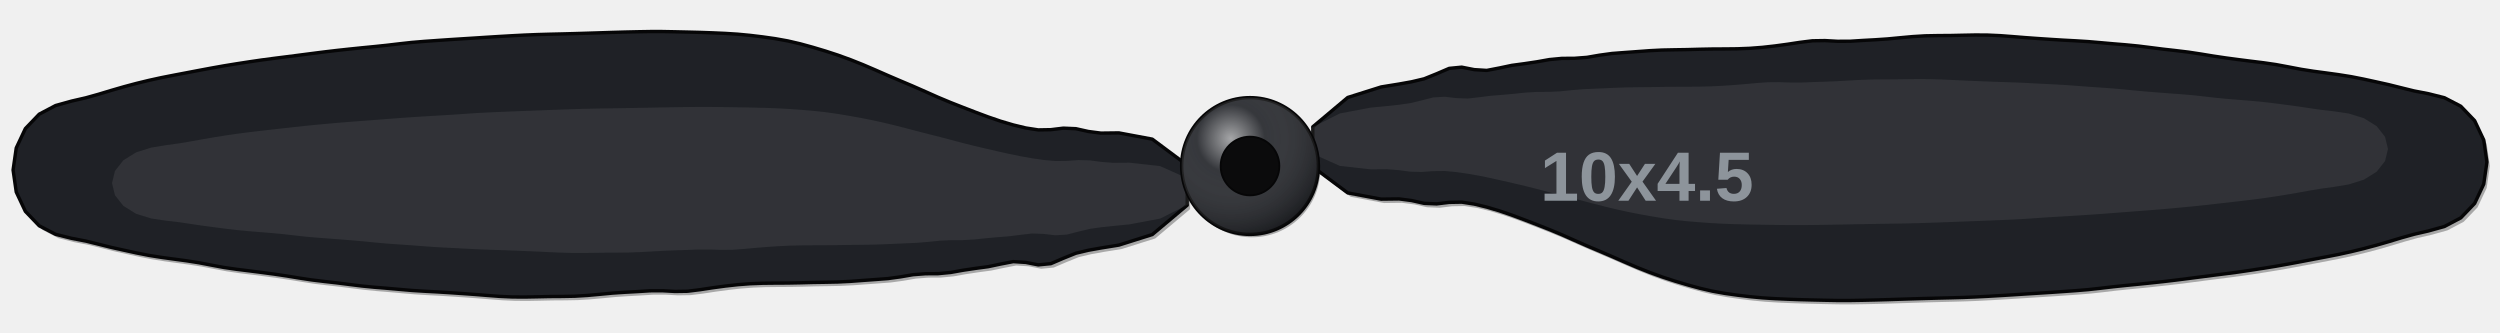
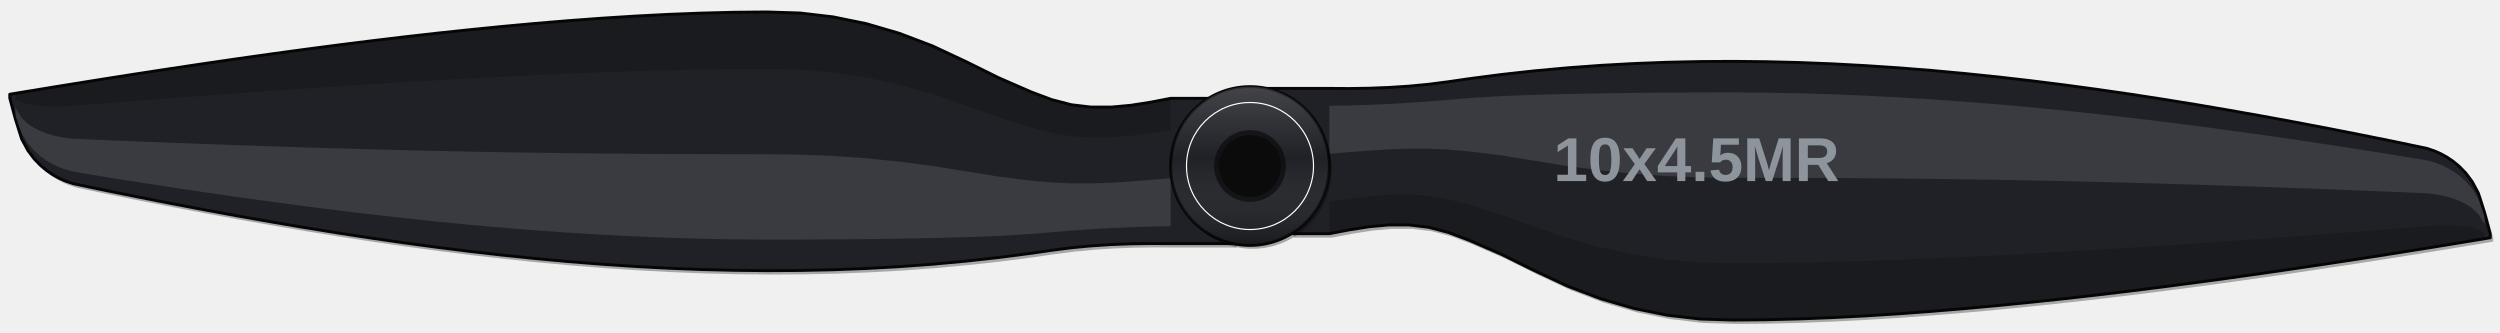
<svg xmlns="http://www.w3.org/2000/svg" version="1.1" width="967.559px" height="128.504px" viewBox="0 0 967.559 128.504">
  <defs>
    <linearGradient id="luz" x1="0" y1="0" x2="0" y2="1">
      <stop offset="0" stop-color="#ffffff" stop-opacity="0.16" />
      <stop offset="0.45" stop-color="#ffffff" stop-opacity="0" />
      <stop offset="1" stop-color="#000000" stop-opacity="0.22" />
    </linearGradient>
    <linearGradient id="metal" x1="0" y1="0" x2="0" y2="1">
      <stop offset="0" stop-color="#f4f6f8" />
      <stop offset="0.5" stop-color="#b9bfc6" />
      <stop offset="1" stop-color="#868d95" />
    </linearGradient>
    <linearGradient id="metal-h" x1="0" y1="0" x2="1" y2="0">
      <stop offset="0" stop-color="#8a9199" />
      <stop offset="0.35" stop-color="#eef1f4" />
      <stop offset="0.7" stop-color="#b3b9c0" />
      <stop offset="1" stop-color="#7c838b" />
    </linearGradient>
    <radialGradient id="lata" cx="0.4" cy="0.38" r="0.66">
      <stop offset="0" stop-color="#f6f8fa" />
      <stop offset="0.6" stop-color="#c3c9cf" />
      <stop offset="1" stop-color="#8c939b" />
    </radialGradient>
    <linearGradient id="plastico" x1="0" y1="0" x2="0" y2="1">
      <stop offset="0" stop-color="#3a3c40" />
      <stop offset="1" stop-color="#16171a" />
    </linearGradient>
    <linearGradient id="ouro" x1="0" y1="0" x2="0" y2="1">
      <stop offset="0" stop-color="#f4dc8c" />
      <stop offset="1" stop-color="#b88a2c" />
    </linearGradient>
    <linearGradient id="blindagem" x1="0" y1="0" x2="1" y2="1">
      <stop offset="0" stop-color="#eef1f3" />
      <stop offset="0.45" stop-color="#c8cdd2" />
      <stop offset="1" stop-color="#9aa1a8" />
    </linearGradient>
    <radialGradient id="cupula" cx="0.36" cy="0.3" r="0.78">
      <stop offset="0" stop-color="#ffffff" stop-opacity="0.6" />
      <stop offset="0.32" stop-color="#ffffff" stop-opacity="0.1" />
      <stop offset="1" stop-color="#000000" stop-opacity="0.32" />
    </radialGradient>
    <linearGradient id="ceramica" x1="0" y1="0" x2="0" y2="1">
      <stop offset="0" stop-color="#f4f1e8" />
      <stop offset="1" stop-color="#cfc9b8" />
    </linearGradient>
    <radialGradient id="cupula" cx="0.36" cy="0.3" r="0.78">
      <stop offset="0" stop-color="#ffffff" stop-opacity="0.6" />
      <stop offset="0.32" stop-color="#ffffff" stop-opacity="0.1" />
      <stop offset="1" stop-color="#000000" stop-opacity="0.32" />
    </radialGradient>
    <radialGradient id="pneu" cx="0.5" cy="0.5" r="0.5">
      <stop offset="0.7" stop-color="#26272b" />
      <stop offset="0.86" stop-color="#3a3c41" />
      <stop offset="1" stop-color="#141517" />
    </radialGradient>
    <radialGradient id="aro" cx="0.42" cy="0.38" r="0.7">
      <stop offset="0" stop-color="#ffe866" />
      <stop offset="0.7" stop-color="#f6cc22" />
      <stop offset="1" stop-color="#d9a514" />
    </radialGradient>
  </defs>
-   <path stroke-linejoin="round" d="M509.216 50.587 L522.731 39.237 L535.664 35.159 L542.609 34.033 L547.457 33.163 L552.305 32.014 L557.153 30.055 L562.001 27.973 L566.849 27.502 L571.697 28.459 L576.545 28.762 L581.393 27.829 L586.241 26.806 L591.089 26.155 L595.937 25.429 L600.785 24.565 L605.633 24.103 L610.481 24.073 L615.329 23.704 L620.177 22.867 L625.025 22.201 L629.873 21.832 L634.721 21.481 L639.569 21.121 L644.417 20.878 L649.265 20.779 L654.113 20.701 L658.961 20.569 L663.809 20.473 L668.657 20.449 L673.505 20.395 L678.353 20.209 L683.201 19.837 L688.049 19.294 L692.897 18.637 L697.745 17.899 L702.593 17.296 L707.441 17.218 L712.289 17.491 L717.137 17.473 L721.985 17.164 L726.833 16.9 L731.681 16.573 L736.529 16.111 L741.38 15.67 L746.24 15.376 L751.106 15.283 L755.966 15.25 L760.817 15.142 L765.665 15.049 L770.513 15.088 L775.361 15.31 L780.209 15.679 L785.057 16.069 L789.905 16.417 L794.753 16.744 L799.601 17.044 L804.449 17.302 L809.297 17.605 L814.145 18.022 L818.993 18.454 L823.841 18.85 L828.689 19.324 L833.537 19.927 L838.385 20.542 L843.233 21.088 L848.081 21.676 L852.929 22.414 L857.777 23.212 L862.625 23.932 L867.473 24.58 L872.321 25.198 L877.169 25.795 L882.017 26.5 L886.865 27.403 L891.713 28.33 L896.561 29.092 L901.409 29.74 L906.257 30.409 L911.105 31.183 L915.953 32.137 L920.801 33.196 L925.649 34.273 L930.497 35.485 L935.472 36.713 L940.963 37.769 L947.176 39.329 L953.511 42.619 L958.877 48.208 L962.405 55.704 L963.63 64.228 L962.405 72.752 L958.877 80.247 L953.511 85.836 L947.176 89.175 L940.963 90.902 L935.472 92.166 L930.497 93.559 L925.649 95.026 L920.801 96.43 L915.953 97.726 L911.105 98.908 L906.257 99.97 L901.409 100.924 L896.561 101.845 L891.713 102.772 L886.865 103.681 L882.017 104.542 L877.169 105.334 L872.321 106.084 L867.473 106.795 L862.625 107.437 L857.777 108.049 L852.929 108.673 L848.081 109.303 L843.233 109.921 L838.385 110.494 L833.537 111.019 L828.689 111.517 L823.841 111.991 L818.993 112.495 L814.145 113.068 L809.297 113.602 L804.449 114.007 L799.601 114.349 L794.753 114.682 L789.905 114.991 L785.057 115.297 L780.209 115.612 L775.361 115.912 L770.513 116.194 L765.665 116.446 L760.817 116.641 L755.966 116.779 L751.106 116.893 L746.24 117.022 L741.38 117.169 L736.529 117.322 L731.681 117.478 L726.833 117.616 L721.985 117.727 L717.137 117.808 L712.289 117.808 L707.441 117.718 L702.593 117.607 L697.745 117.484 L692.897 117.313 L688.049 117.097 L683.201 116.791 L678.353 116.329 L673.505 115.744 L668.657 115.057 L663.809 114.184 L658.961 113.056 L654.113 111.724 L649.265 110.275 L644.417 108.691 L639.569 106.93 L634.721 105.001 L629.873 102.925 L625.025 100.795 L620.177 98.719 L615.329 96.667 L610.481 94.534 L605.633 92.374 L600.785 90.349 L595.937 88.444 L591.089 86.569 L586.241 84.76 L581.393 83.101 L576.545 81.667 L571.697 80.494 L566.849 79.744 L562.001 79.831 L557.153 80.419 L552.305 80.212 L547.457 79.129 L542.609 78.496 L535.664 78.581 L522.731 76.163 L509.216 66.086 Z" fill="#000000" fill-opacity="0.3" />
-   <path stroke-linejoin="round" d="M508.083 49.075 L521.598 37.725 L534.531 33.647 L541.476 32.521 L546.324 31.651 L551.172 30.502 L556.02 28.543 L560.868 26.461 L565.716 25.99 L570.564 26.947 L575.412 27.25 L580.26 26.317 L585.108 25.294 L589.956 24.643 L594.804 23.917 L599.652 23.053 L604.5 22.591 L609.348 22.561 L614.196 22.192 L619.044 21.355 L623.892 20.689 L628.74 20.32 L633.588 19.969 L638.436 19.609 L643.284 19.366 L648.132 19.267 L652.98 19.189 L657.828 19.057 L662.676 18.961 L667.524 18.937 L672.372 18.883 L677.22 18.697 L682.068 18.325 L686.916 17.782 L691.764 17.125 L696.612 16.387 L701.46 15.784 L706.308 15.706 L711.156 15.979 L716.004 15.961 L720.852 15.652 L725.7 15.388 L730.548 15.061 L735.396 14.599 L740.247 14.158 L745.107 13.864 L749.973 13.771 L754.833 13.738 L759.684 13.63 L764.532 13.537 L769.38 13.576 L774.228 13.798 L779.076 14.167 L783.924 14.557 L788.772 14.905 L793.62 15.232 L798.468 15.532 L803.316 15.79 L808.164 16.093 L813.012 16.51 L817.86 16.942 L822.708 17.338 L827.556 17.812 L832.404 18.415 L837.252 19.03 L842.1 19.576 L846.948 20.164 L851.796 20.902 L856.644 21.7 L861.492 22.42 L866.34 23.068 L871.188 23.686 L876.036 24.283 L880.884 24.988 L885.732 25.891 L890.58 26.818 L895.428 27.58 L900.276 28.228 L905.124 28.897 L909.972 29.671 L914.82 30.625 L919.668 31.684 L924.516 32.761 L929.364 33.973 L934.338 35.201 L939.829 36.257 L946.042 37.817 L952.377 41.108 L957.743 46.696 L961.271 54.192 L962.497 62.716 L961.271 71.24 L957.743 78.736 L952.377 84.324 L946.042 87.663 L939.829 89.39 L934.338 90.654 L929.364 92.047 L924.516 93.514 L919.668 94.918 L914.82 96.214 L909.972 97.396 L905.124 98.458 L900.276 99.412 L895.428 100.333 L890.58 101.26 L885.732 102.169 L880.884 103.03 L876.036 103.822 L871.188 104.572 L866.34 105.283 L861.492 105.925 L856.644 106.537 L851.796 107.161 L846.948 107.791 L842.1 108.409 L837.252 108.982 L832.404 109.507 L827.556 110.005 L822.708 110.479 L817.86 110.983 L813.012 111.556 L808.164 112.09 L803.316 112.495 L798.468 112.837 L793.62 113.17 L788.772 113.479 L783.924 113.785 L779.076 114.1 L774.228 114.4 L769.38 114.682 L764.532 114.934 L759.684 115.129 L754.833 115.267 L749.973 115.381 L745.107 115.51 L740.247 115.657 L735.396 115.81 L730.548 115.966 L725.7 116.104 L720.852 116.215 L716.004 116.296 L711.156 116.296 L706.308 116.206 L701.46 116.095 L696.612 115.972 L691.764 115.801 L686.916 115.585 L682.068 115.279 L677.22 114.817 L672.372 114.232 L667.524 113.545 L662.676 112.672 L657.828 111.544 L652.98 110.212 L648.132 108.763 L643.284 107.179 L638.436 105.418 L633.588 103.489 L628.74 101.413 L623.892 99.283 L619.044 97.207 L614.196 95.155 L609.348 93.022 L604.5 90.862 L599.652 88.837 L594.804 86.932 L589.956 85.057 L585.108 83.248 L580.26 81.589 L575.412 80.155 L570.564 78.982 L565.716 78.232 L560.868 78.319 L556.02 78.907 L551.172 78.7 L546.324 77.617 L541.476 76.984 L534.531 77.07 L521.598 74.651 L508.083 64.574 Z" fill="#1f2126" stroke="#060607" stroke-width="1.323" />
-   <path stroke-linejoin="round" d="M506.138 50.145 L518.572 43.902 L530.47 41.659 L536.86 41.04 L541.32 40.561 L545.78 39.929 L550.24 38.852 L554.7 37.707 L559.161 37.448 L563.621 37.974 L568.081 38.141 L572.541 37.628 L577.001 37.065 L581.461 36.707 L585.922 36.308 L590.382 35.833 L594.842 35.578 L599.302 35.562 L603.762 35.359 L608.222 34.899 L612.683 34.532 L617.143 34.329 L621.603 34.136 L626.063 33.938 L630.523 33.805 L634.983 33.75 L639.444 33.707 L643.904 33.635 L648.364 33.582 L652.824 33.569 L657.284 33.539 L661.744 33.437 L666.204 33.232 L670.665 32.933 L675.125 32.572 L679.585 32.166 L684.045 31.835 L688.505 31.792 L692.965 31.942 L697.426 31.932 L701.886 31.762 L706.346 31.617 L710.806 31.437 L715.266 31.183 L719.729 30.94 L724.2 30.779 L728.677 30.727 L733.148 30.709 L737.611 30.65 L742.071 30.599 L746.532 30.62 L750.992 30.742 L755.452 30.945 L759.912 31.16 L764.372 31.351 L768.832 31.531 L773.292 31.696 L777.753 31.838 L782.213 32.005 L786.673 32.234 L791.133 32.471 L795.593 32.689 L800.053 32.95 L804.514 33.282 L808.974 33.62 L813.434 33.92 L817.894 34.244 L822.354 34.649 L826.814 35.088 L831.275 35.484 L835.735 35.841 L840.195 36.181 L844.655 36.509 L849.115 36.897 L853.575 37.393 L858.036 37.903 L862.496 38.322 L866.956 38.679 L871.416 39.047 L875.876 39.472 L880.336 39.997 L884.796 40.58 L889.257 41.172 L893.717 41.839 L898.293 42.514 L903.345 43.095 L909.061 43.953 L914.89 45.763 L919.826 48.836 L923.072 52.959 L924.199 57.647 L923.072 62.335 L919.826 66.458 L914.89 69.532 L909.061 71.368 L903.345 72.318 L898.293 73.013 L893.717 73.779 L889.257 74.586 L884.796 75.358 L880.336 76.071 L875.876 76.721 L871.416 77.305 L866.956 77.83 L862.496 78.337 L858.036 78.846 L853.575 79.346 L849.115 79.82 L844.655 80.255 L840.195 80.668 L835.735 81.059 L831.275 81.412 L826.814 81.749 L822.354 82.092 L817.894 82.438 L813.434 82.778 L808.974 83.093 L804.514 83.382 L800.053 83.656 L795.593 83.917 L791.133 84.194 L786.673 84.509 L782.213 84.803 L777.753 85.026 L773.292 85.214 L768.832 85.397 L764.372 85.567 L759.912 85.735 L755.452 85.908 L750.992 86.073 L746.532 86.228 L742.071 86.367 L737.611 86.474 L733.148 86.55 L728.677 86.613 L724.2 86.684 L719.729 86.765 L715.266 86.849 L710.806 86.935 L706.346 87.011 L701.886 87.072 L697.426 87.116 L692.965 87.116 L688.505 87.067 L684.045 87.006 L679.585 86.938 L675.125 86.844 L670.665 86.725 L666.204 86.557 L661.744 86.303 L657.284 85.981 L652.824 85.603 L648.364 85.123 L643.904 84.503 L639.444 83.77 L634.983 82.973 L630.523 82.102 L626.063 81.133 L621.603 80.072 L617.143 78.931 L612.683 77.759 L608.222 76.617 L603.762 75.489 L599.302 74.315 L594.842 73.127 L590.382 72.014 L585.922 70.966 L581.461 69.935 L577.001 68.94 L572.541 68.027 L568.081 67.239 L563.621 66.593 L559.161 66.181 L554.7 66.229 L550.24 66.552 L545.78 66.438 L541.32 65.843 L536.86 65.495 L530.47 65.542 L518.572 64.212 L506.138 58.669 Z" fill="#ffffff" fill-opacity="0.08" />
-   <path stroke-linejoin="round" d="M460.61 80.941 L447.095 92.291 L434.162 96.369 L427.217 97.495 L422.369 98.365 L417.521 99.514 L412.673 101.473 L407.825 103.555 L402.977 104.026 L398.129 103.069 L393.281 102.766 L388.433 103.699 L383.585 104.722 L378.737 105.373 L373.889 106.099 L369.041 106.963 L364.193 107.425 L359.345 107.455 L354.497 107.824 L349.649 108.661 L344.801 109.327 L339.953 109.696 L335.105 110.047 L330.257 110.407 L325.409 110.65 L320.561 110.749 L315.713 110.827 L310.865 110.959 L306.017 111.055 L301.169 111.079 L296.321 111.133 L291.473 111.319 L286.625 111.691 L281.777 112.234 L276.929 112.891 L272.081 113.629 L267.233 114.232 L262.385 114.31 L257.537 114.037 L252.689 114.055 L247.841 114.364 L242.993 114.628 L238.145 114.955 L233.297 115.417 L228.446 115.858 L223.586 116.152 L218.72 116.245 L213.86 116.278 L209.009 116.386 L204.161 116.479 L199.313 116.44 L194.465 116.218 L189.617 115.849 L184.769 115.459 L179.921 115.111 L175.073 114.784 L170.225 114.484 L165.377 114.226 L160.529 113.923 L155.681 113.506 L150.833 113.074 L145.985 112.678 L141.137 112.204 L136.289 111.601 L131.441 110.986 L126.593 110.44 L121.745 109.852 L116.897 109.114 L112.049 108.316 L107.201 107.596 L102.353 106.948 L97.505 106.33 L92.657 105.733 L87.809 105.028 L82.961 104.125 L78.113 103.198 L73.265 102.436 L68.417 101.788 L63.569 101.119 L58.721 100.345 L53.873 99.391 L49.025 98.332 L44.177 97.255 L39.329 96.043 L34.355 94.815 L28.864 93.758 L22.651 92.199 L16.315 88.908 L10.95 83.319 L7.422 75.824 L6.196 67.3 L7.422 58.776 L10.95 51.28 L16.315 45.691 L22.651 42.353 L28.864 40.625 L34.355 39.362 L39.329 37.969 L44.177 36.502 L49.025 35.098 L53.873 33.802 L58.721 32.62 L63.569 31.558 L68.417 30.604 L73.265 29.683 L78.113 28.756 L82.961 27.847 L87.809 26.986 L92.657 26.194 L97.505 25.444 L102.353 24.733 L107.201 24.091 L112.049 23.479 L116.897 22.855 L121.745 22.225 L126.593 21.607 L131.441 21.034 L136.289 20.509 L141.137 20.011 L145.985 19.537 L150.833 19.033 L155.681 18.46 L160.529 17.926 L165.377 17.521 L170.225 17.179 L175.073 16.846 L179.921 16.537 L184.769 16.231 L189.617 15.916 L194.465 15.616 L199.313 15.334 L204.161 15.082 L209.009 14.887 L213.86 14.749 L218.72 14.635 L223.586 14.506 L228.446 14.359 L233.297 14.206 L238.145 14.05 L242.993 13.912 L247.841 13.801 L252.689 13.72 L257.537 13.72 L262.385 13.81 L267.233 13.921 L272.081 14.044 L276.929 14.215 L281.777 14.431 L286.625 14.737 L291.473 15.199 L296.321 15.784 L301.169 16.471 L306.017 17.344 L310.865 18.472 L315.713 19.804 L320.561 21.253 L325.409 22.837 L330.257 24.598 L335.105 26.527 L339.953 28.603 L344.801 30.733 L349.649 32.809 L354.497 34.861 L359.345 36.994 L364.193 39.154 L369.041 41.179 L373.889 43.084 L378.737 44.959 L383.585 46.768 L388.433 48.427 L393.281 49.861 L398.129 51.034 L402.977 51.784 L407.825 51.697 L412.673 51.109 L417.521 51.316 L422.369 52.399 L427.217 53.032 L434.162 52.946 L447.095 55.364 L460.61 65.441 Z" fill="#000000" fill-opacity="0.3" />
-   <path stroke-linejoin="round" d="M459.477 79.429 L445.962 90.779 L433.029 94.857 L426.084 95.983 L421.236 96.853 L416.388 98.002 L411.54 99.961 L406.692 102.043 L401.844 102.514 L396.996 101.557 L392.148 101.254 L387.3 102.187 L382.452 103.21 L377.604 103.861 L372.756 104.587 L367.908 105.451 L363.06 105.913 L358.212 105.943 L353.364 106.312 L348.516 107.149 L343.668 107.815 L338.82 108.184 L333.972 108.535 L329.124 108.895 L324.276 109.138 L319.428 109.237 L314.58 109.315 L309.732 109.447 L304.884 109.543 L300.036 109.567 L295.188 109.621 L290.34 109.807 L285.492 110.179 L280.644 110.722 L275.796 111.379 L270.948 112.117 L266.1 112.72 L261.252 112.798 L256.404 112.525 L251.556 112.543 L246.708 112.852 L241.86 113.116 L237.012 113.443 L232.164 113.905 L227.313 114.346 L222.453 114.64 L217.587 114.733 L212.727 114.766 L207.876 114.874 L203.028 114.967 L198.18 114.928 L193.332 114.706 L188.484 114.337 L183.636 113.947 L178.788 113.599 L173.94 113.272 L169.092 112.972 L164.244 112.714 L159.396 112.411 L154.548 111.994 L149.7 111.562 L144.852 111.166 L140.004 110.692 L135.156 110.089 L130.308 109.474 L125.46 108.928 L120.612 108.34 L115.764 107.602 L110.916 106.804 L106.068 106.084 L101.22 105.436 L96.372 104.818 L91.524 104.221 L86.676 103.516 L81.828 102.613 L76.98 101.686 L72.132 100.924 L67.284 100.276 L62.436 99.607 L57.588 98.833 L52.74 97.879 L47.892 96.82 L43.044 95.743 L38.196 94.531 L33.221 93.303 L27.73 92.246 L21.517 90.687 L15.182 87.396 L9.816 81.808 L6.288 74.312 L5.063 65.788 L6.288 57.264 L9.816 49.768 L15.182 44.18 L21.517 40.841 L27.73 39.113 L33.221 37.85 L38.196 36.457 L43.044 34.99 L47.892 33.586 L52.74 32.29 L57.588 31.108 L62.436 30.046 L67.284 29.092 L72.132 28.171 L76.98 27.244 L81.828 26.335 L86.676 25.474 L91.524 24.682 L96.372 23.932 L101.22 23.221 L106.068 22.579 L110.916 21.967 L115.764 21.343 L120.612 20.713 L125.46 20.095 L130.308 19.522 L135.156 18.997 L140.004 18.499 L144.852 18.025 L149.7 17.521 L154.548 16.948 L159.396 16.414 L164.244 16.009 L169.092 15.667 L173.94 15.334 L178.788 15.025 L183.636 14.719 L188.484 14.404 L193.332 14.104 L198.18 13.822 L203.028 13.57 L207.876 13.375 L212.727 13.237 L217.587 13.123 L222.453 12.994 L227.313 12.847 L232.164 12.694 L237.012 12.538 L241.86 12.4 L246.708 12.289 L251.556 12.208 L256.404 12.208 L261.252 12.298 L266.1 12.409 L270.948 12.532 L275.796 12.703 L280.644 12.919 L285.492 13.225 L290.34 13.687 L295.188 14.272 L300.036 14.959 L304.884 15.832 L309.732 16.96 L314.58 18.292 L319.428 19.741 L324.276 21.325 L329.124 23.086 L333.972 25.015 L338.82 27.091 L343.668 29.221 L348.516 31.297 L353.364 33.349 L358.212 35.482 L363.06 37.642 L367.908 39.667 L372.756 41.572 L377.604 43.447 L382.452 45.256 L387.3 46.915 L392.148 48.349 L396.996 49.522 L401.844 50.272 L406.692 50.185 L411.54 49.597 L416.388 49.804 L421.236 50.887 L426.084 51.52 L433.029 51.434 L445.962 53.852 L459.477 63.929 Z" fill="#1f2126" stroke="#060607" stroke-width="1.323" />
-   <path stroke-linejoin="round" d="M461.421 78.359 L448.987 84.602 L437.089 86.845 L430.699 87.464 L426.239 87.943 L421.779 88.574 L417.319 89.652 L412.859 90.797 L408.398 91.056 L403.938 90.53 L399.478 90.363 L395.018 90.876 L390.558 91.439 L386.098 91.797 L381.637 92.196 L377.177 92.671 L372.717 92.926 L368.257 92.942 L363.797 93.145 L359.337 93.605 L354.876 93.972 L350.416 94.175 L345.956 94.368 L341.496 94.566 L337.036 94.699 L332.576 94.754 L328.116 94.797 L323.655 94.869 L319.195 94.922 L314.735 94.935 L310.275 94.965 L305.815 95.067 L301.355 95.272 L296.894 95.57 L292.434 95.932 L287.974 96.338 L283.514 96.669 L279.054 96.712 L274.594 96.562 L270.133 96.572 L265.673 96.742 L261.213 96.887 L256.753 97.067 L252.293 97.321 L247.83 97.564 L243.359 97.725 L238.882 97.777 L234.411 97.795 L229.948 97.854 L225.488 97.905 L221.028 97.884 L216.567 97.762 L212.107 97.559 L207.647 97.344 L203.187 97.153 L198.727 96.973 L194.267 96.808 L189.806 96.666 L185.346 96.499 L180.886 96.27 L176.426 96.032 L171.966 95.815 L167.506 95.554 L163.045 95.222 L158.585 94.884 L154.125 94.584 L149.665 94.26 L145.205 93.854 L140.745 93.416 L136.284 93.02 L131.824 92.663 L127.364 92.323 L122.904 91.995 L118.444 91.607 L113.984 91.111 L109.524 90.601 L105.063 90.182 L100.603 89.825 L96.143 89.457 L91.683 89.032 L87.223 88.507 L82.763 87.924 L78.302 87.332 L73.842 86.665 L69.266 85.99 L64.214 85.409 L58.498 84.551 L52.669 82.741 L47.733 79.668 L44.487 75.545 L43.36 70.857 L44.487 66.169 L47.733 62.046 L52.669 58.972 L58.498 57.136 L64.214 56.186 L69.266 55.491 L73.842 54.725 L78.302 53.918 L82.763 53.146 L87.223 52.433 L91.683 51.783 L96.143 51.199 L100.603 50.674 L105.063 50.167 L109.524 49.658 L113.984 49.158 L118.444 48.684 L122.904 48.248 L127.364 47.836 L131.824 47.445 L136.284 47.092 L140.745 46.755 L145.205 46.412 L149.665 46.066 L154.125 45.726 L158.585 45.41 L163.045 45.122 L167.506 44.848 L171.966 44.587 L176.426 44.31 L180.886 43.995 L185.346 43.701 L189.806 43.478 L194.267 43.29 L198.727 43.107 L203.187 42.937 L207.647 42.769 L212.107 42.596 L216.567 42.431 L221.028 42.275 L225.488 42.137 L229.948 42.03 L234.411 41.954 L238.882 41.891 L243.359 41.82 L247.83 41.739 L252.293 41.655 L256.753 41.569 L261.213 41.493 L265.673 41.432 L270.133 41.388 L274.594 41.388 L279.054 41.437 L283.514 41.498 L287.974 41.566 L292.434 41.66 L296.894 41.779 L301.355 41.947 L305.815 42.201 L310.275 42.523 L314.735 42.901 L319.195 43.381 L323.655 44.001 L328.116 44.734 L332.576 45.531 L337.036 46.402 L341.496 47.371 L345.956 48.432 L350.416 49.573 L354.876 50.745 L359.337 51.887 L363.797 53.015 L368.257 54.188 L372.717 55.376 L377.177 56.49 L381.637 57.538 L386.098 58.569 L390.558 59.564 L395.018 60.477 L399.478 61.265 L403.938 61.91 L408.398 62.323 L412.859 62.275 L417.319 61.952 L421.779 62.066 L426.239 62.661 L430.699 63.009 L437.089 62.962 L448.987 64.292 L461.421 69.835 Z" fill="#ffffff" fill-opacity="0.08" />
-   <circle cx="484.535" cy="65.386" r="26.457" fill="#000000" fill-opacity="0.3" />
-   <circle cx="483.78" cy="64.252" r="26.457" fill="#1f2126" stroke="#060607" stroke-width="1.323" />
-   <circle cx="483.78" cy="64.252" r="26.457" fill="url(#cupula)" />
-   <circle cx="483.78" cy="64.252" r="11.339" fill="#0b0b0c" stroke="#060607" stroke-width="0.756" />
-   <text transform="translate(637.38 66.898) rotate(0)" x="0" y="10.8" font-family="Arial" font-weight="bold" font-size="27" fill="#8d949b" text-anchor="middle">10x4.5</text>
+   <path stroke-linejoin="round" d="M491.16 35.725 L515.633 35.725 L523.313 35.773 L530.993 35.658 L538.673 35.361 L546.353 34.861 L554.033 34.132 L561.713 33.143 L569.662 31.981 L582.2 30.349 L595.016 28.938 L607.822 27.757 L620.638 26.817 L633.445 26.106 L646.261 25.617 L659.067 25.338 L671.883 25.261 L684.689 25.396 L697.505 25.713 L710.312 26.221 L723.128 26.913 L735.934 27.767 L748.75 28.785 L761.557 29.965 L774.373 31.29 L787.179 32.759 L799.995 34.372 L812.801 36.109 L825.617 37.962 L838.424 39.94 L851.24 42.013 L864.046 44.202 L876.862 46.468 L889.669 48.829 L902.485 51.268 L915.291 53.783 L928.107 56.365 L940.376 58.948 L943.342 59.937 L945.761 61.012 L948.19 62.346 L950.609 63.988 L953.038 66.013 L955.457 68.519 L957.886 71.745 L960.305 76.228 L962.734 83.917 L964.913 92.058 L964.913 93.531 L962.734 93.895 L960.305 94.299 L957.886 94.697 L955.457 95.088 L953.038 95.495 L950.609 95.888 L948.19 96.294 L945.761 96.684 L943.342 97.076 L940.376 97.554 L928.107 99.52 L915.291 101.533 L902.485 103.489 L889.669 105.408 L876.862 107.277 L864.046 109.086 L851.24 110.834 L838.424 112.519 L825.617 114.129 L812.801 115.672 L799.995 117.125 L787.179 118.486 L774.373 119.769 L761.557 120.942 L748.75 122.007 L735.934 122.958 L723.128 123.768 L710.312 124.435 L697.505 124.937 L684.689 125.266 L671.883 125.382 L659.067 124.981 L646.261 123.479 L633.445 120.866 L620.638 117.122 L607.822 112.252 L595.016 106.262 L582.2 99.926 L569.662 94.461 L561.713 91.473 L554.033 89.471 L546.353 88.566 L538.673 88.567 L530.993 89.269 L523.313 90.471 L515.633 91.959 L500.772 91.959 Z" fill="#000000" fill-opacity="0.3" />
+   <path stroke-linejoin="round" d="M490.026 34.214 L514.5 34.214 L522.18 34.262 L529.86 34.146 L537.54 33.849 L545.22 33.35 L552.9 32.62 L560.58 31.631 L568.528 30.47 L581.066 28.838 L593.882 27.426 L606.688 26.246 L619.504 25.305 L632.311 24.594 L645.127 24.105 L657.933 23.826 L670.749 23.75 L683.556 23.884 L696.372 24.201 L709.178 24.71 L721.994 25.401 L734.8 26.255 L747.616 27.273 L760.423 28.454 L773.239 29.778 L786.045 31.247 L798.861 32.86 L811.668 34.598 L824.484 36.45 L837.29 38.428 L850.106 40.502 L862.912 42.69 L875.728 44.956 L888.535 47.318 L901.351 49.756 L914.157 52.271 L926.973 54.854 L939.242 57.436 L942.208 58.425 L944.628 59.5 L947.056 60.834 L949.476 62.476 L951.904 64.502 L954.324 67.007 L956.752 70.233 L959.172 74.716 L961.6 82.406 L963.78 90.546 L963.78 92.019 L961.6 92.383 L959.172 92.787 L956.752 93.185 L954.324 93.576 L951.904 93.984 L949.476 94.377 L947.056 94.783 L944.628 95.172 L942.208 95.565 L939.242 96.042 L926.973 98.008 L914.157 100.021 L901.351 101.978 L888.535 103.896 L875.728 105.765 L862.912 107.574 L850.106 109.322 L837.29 111.007 L824.484 112.617 L811.668 114.16 L798.861 115.613 L786.045 116.974 L773.239 118.257 L760.423 119.43 L747.616 120.495 L734.8 121.447 L721.994 122.257 L709.178 122.924 L696.372 123.425 L683.556 123.754 L670.749 123.87 L657.933 123.469 L645.127 121.967 L632.311 119.354 L619.504 115.611 L606.688 110.74 L593.882 104.75 L581.066 98.414 L568.528 92.949 L560.58 89.961 L552.9 87.959 L545.22 87.054 L537.54 87.055 L529.86 87.757 L522.18 88.959 L514.5 90.447 L499.638 90.447 Z" fill="#1f2126" stroke="#060607" stroke-width="1.134" />
+   <path stroke-linejoin="round" d="M514.5 40.962 L522.18 40.825 L529.86 40.58 L537.54 40.234 L545.22 39.794 L552.9 39.261 L560.58 38.631 L568.528 37.967 L581.066 37.187 L593.882 36.705 L606.688 36.385 L619.504 36.141 L632.311 35.966 L645.127 35.848 L657.933 35.783 L670.749 35.764 L683.556 35.868 L696.372 36.108 L709.178 36.495 L721.994 37.023 L734.8 37.678 L747.616 38.459 L760.423 39.371 L773.239 40.396 L786.045 41.534 L798.861 42.79 L811.668 44.145 L824.484 45.59 L837.29 47.137 L850.106 48.76 L862.912 50.476 L875.728 52.253 L888.535 54.107 L901.351 56.023 L914.157 58.001 L926.973 60.032 L939.242 62.069 L942.208 62.882 L944.628 63.781 L947.056 64.908 L949.476 66.304 L951.904 68.039 L954.324 70.195 L956.752 72.987 L959.172 76.885 L961.6 83.603 L961.6 86.895 L959.172 82.848 L956.752 80.561 L954.324 78.963 L951.904 77.769 L949.476 76.831 L947.056 76.111 L944.628 75.553 L942.208 75.138 L939.242 74.809 L926.973 74.273 L914.157 73.759 L901.351 73.256 L888.535 72.778 L875.728 72.32 L862.912 71.888 L850.106 71.471 L837.29 71.089 L824.484 70.725 L811.668 70.401 L798.861 70.099 L786.045 69.824 L773.239 69.594 L760.423 69.393 L747.616 69.223 L734.8 69.091 L721.994 68.986 L709.178 68.906 L696.372 68.852 L683.556 68.826 L670.749 68.804 L657.933 68.666 L645.127 68.143 L632.311 67.236 L619.504 65.942 L606.688 64.268 L593.882 62.222 L581.066 60.147 L568.528 58.585 L560.58 57.879 L552.9 57.523 L545.22 57.517 L537.54 57.792 L529.86 58.271 L522.18 58.875 L514.5 59.519 Z" fill="#ffffff" fill-opacity="0.12" />
+   <path stroke-linejoin="round" d="M514.5 78.076 L522.18 76.925 L529.86 75.963 L537.54 75.35 L545.22 75.239 L552.9 75.785 L560.58 77.128 L568.528 79.203 L581.066 83.107 L593.882 87.739 L606.688 92.152 L619.504 95.743 L632.311 98.507 L645.127 100.438 L657.933 101.548 L670.749 101.843 L683.556 101.783 L696.372 101.596 L709.178 101.316 L721.994 100.948 L734.8 100.505 L747.616 99.986 L760.423 99.415 L773.239 98.792 L786.045 98.114 L798.861 97.408 L811.668 96.656 L824.484 95.861 L837.29 95.04 L850.106 94.182 L862.912 93.3 L875.728 92.387 L888.535 91.449 L901.351 90.489 L914.157 89.516 L926.973 88.514 L939.242 87.548 L942.208 87.394 L944.628 87.324 L947.056 87.314 L949.476 87.358 L951.904 87.498 L954.324 87.731 L956.752 88.136 L959.172 88.811 L961.6 90.188 L961.6 92.383 L959.172 92.787 L956.752 93.185 L954.324 93.576 L951.904 93.984 L949.476 94.377 L947.056 94.783 L944.628 95.172 L942.208 95.565 L939.242 96.042 L926.973 98.008 L914.157 100.021 L901.351 101.978 L888.535 103.896 L875.728 105.765 L862.912 107.574 L850.106 109.322 L837.29 111.007 L824.484 112.617 L811.668 114.16 L798.861 115.613 L786.045 116.974 L773.239 118.257 L760.423 119.43 L747.616 120.495 L734.8 121.447 L721.994 122.257 L709.178 122.924 L696.372 123.425 L683.556 123.754 L670.749 123.87 L657.933 123.469 L645.127 121.967 L632.311 119.354 L619.504 115.611 L606.688 110.74 L593.882 104.75 L581.066 98.414 L568.528 92.949 L560.58 89.961 L552.9 87.959 L545.22 87.054 L537.54 87.055 L529.86 87.757 L522.18 88.959 L514.5 90.447 Z" fill="#000000" fill-opacity="0.18" />
+   <path stroke-linejoin="round" d="M478.667 95.802 L454.193 95.802 L446.513 95.754 L438.833 95.869 L431.153 96.167 L423.473 96.666 L415.793 97.396 L408.113 98.385 L400.165 99.546 L387.627 101.178 L374.811 102.589 L362.005 103.77 L349.189 104.711 L336.382 105.421 L323.566 105.911 L310.76 106.189 L297.944 106.266 L285.137 106.132 L272.321 105.815 L259.515 105.306 L246.699 104.615 L233.893 103.761 L221.077 102.743 L208.27 101.562 L195.454 100.237 L182.648 98.769 L169.832 97.156 L157.025 95.418 L144.209 93.565 L131.403 91.588 L118.587 89.514 L105.781 87.325 L92.965 85.06 L80.158 82.698 L67.342 80.26 L54.536 77.745 L41.72 75.162 L29.451 72.58 L26.485 71.591 L24.065 70.516 L21.637 69.181 L19.217 67.54 L16.789 65.514 L14.369 63.009 L11.941 59.783 L9.521 55.3 L7.093 47.61 L4.913 39.469 L4.913 37.996 L7.093 37.633 L9.521 37.229 L11.941 36.831 L14.369 36.44 L16.789 36.032 L19.217 35.639 L21.637 35.233 L24.065 34.843 L26.485 34.451 L29.451 33.974 L41.72 32.008 L54.536 29.995 L67.342 28.038 L80.158 26.12 L92.965 24.251 L105.781 22.441 L118.587 20.693 L131.403 19.009 L144.209 17.398 L157.025 15.856 L169.832 14.402 L182.648 13.042 L195.454 11.758 L208.27 10.586 L221.077 9.52 L233.893 8.569 L246.699 7.759 L259.515 7.092 L272.321 6.59 L285.137 6.262 L297.944 6.146 L310.76 6.547 L323.566 8.048 L336.382 10.662 L349.189 14.405 L362.005 19.275 L374.811 25.266 L387.627 31.602 L400.165 37.067 L408.113 40.055 L415.793 42.056 L423.473 42.961 L431.153 42.961 L438.833 42.258 L446.513 41.057 L454.193 39.569 L469.055 39.569 Z" fill="#000000" fill-opacity="0.3" />
+   <path stroke-linejoin="round" d="M477.533 94.29 L453.06 94.29 L445.38 94.242 L437.7 94.358 L430.02 94.655 L422.34 95.154 L414.66 95.884 L406.98 96.873 L399.031 98.034 L386.493 99.666 L373.677 101.078 L360.871 102.258 L348.055 103.199 L335.248 103.91 L322.432 104.399 L309.626 104.678 L296.81 104.754 L284.004 104.62 L271.188 104.303 L258.381 103.794 L245.565 103.103 L232.759 102.249 L219.943 101.231 L207.136 100.05 L194.32 98.726 L181.514 97.257 L168.698 95.644 L155.892 93.906 L143.076 92.054 L130.269 90.076 L117.453 88.002 L104.647 85.814 L91.831 83.548 L79.024 81.186 L66.208 78.748 L53.402 76.233 L40.586 73.65 L28.317 71.068 L25.351 70.079 L22.932 69.004 L20.503 67.67 L18.084 66.028 L15.655 64.002 L13.236 61.497 L10.807 58.271 L8.388 53.788 L5.959 46.098 L3.78 37.958 L3.78 36.485 L5.959 36.121 L8.388 35.717 L10.807 35.319 L13.236 34.928 L15.655 34.52 L18.084 34.127 L20.503 33.721 L22.932 33.332 L25.351 32.939 L28.317 32.462 L40.586 30.496 L53.402 28.483 L66.208 26.526 L79.024 24.608 L91.831 22.739 L104.647 20.929 L117.453 19.182 L130.269 17.497 L143.076 15.887 L155.892 14.344 L168.698 12.891 L181.514 11.53 L194.32 10.247 L207.136 9.074 L219.943 8.009 L232.759 7.057 L245.565 6.247 L258.381 5.58 L271.188 5.079 L284.004 4.75 L296.81 4.634 L309.626 5.035 L322.432 6.536 L335.248 9.15 L348.055 12.893 L360.871 17.763 L373.677 23.754 L386.493 30.09 L399.031 35.555 L406.98 38.543 L414.66 40.545 L422.34 41.45 L430.02 41.449 L437.7 40.746 L445.38 39.545 L453.06 38.057 L467.921 38.057 Z" fill="#1f2126" stroke="#060607" stroke-width="1.134" />
+   <path stroke-linejoin="round" d="M453.06 87.542 L445.38 87.679 L437.7 87.924 L430.02 88.27 L422.34 88.71 L414.66 89.243 L406.98 89.873 L399.031 90.537 L386.493 91.317 L373.677 91.799 L360.871 92.119 L348.055 92.362 L335.248 92.538 L322.432 92.656 L309.626 92.72 L296.81 92.74 L284.004 92.636 L271.188 92.396 L258.381 92.009 L245.565 91.48 L232.759 90.826 L219.943 90.044 L207.136 89.133 L194.32 88.108 L181.514 86.97 L168.698 85.714 L155.892 84.359 L143.076 82.914 L130.269 81.366 L117.453 79.744 L104.647 78.027 L91.831 76.251 L79.024 74.397 L66.208 72.481 L53.402 70.503 L40.586 68.472 L28.317 66.435 L25.351 65.622 L22.932 64.723 L20.503 63.596 L18.084 62.2 L15.655 60.465 L13.236 58.308 L10.807 55.517 L8.388 51.619 L5.959 44.901 L5.959 41.609 L8.388 45.656 L10.807 47.943 L13.236 49.541 L15.655 50.735 L18.084 51.673 L20.503 52.393 L22.932 52.951 L25.351 53.366 L28.317 53.695 L40.586 54.231 L53.402 54.745 L66.208 55.248 L79.024 55.726 L91.831 56.184 L104.647 56.616 L117.453 57.033 L130.269 57.415 L143.076 57.778 L155.892 58.103 L168.698 58.405 L181.514 58.68 L194.32 58.91 L207.136 59.111 L219.943 59.281 L232.759 59.413 L245.565 59.518 L258.381 59.598 L271.188 59.652 L284.004 59.678 L296.81 59.7 L309.626 59.838 L322.432 60.361 L335.248 61.268 L348.055 62.562 L360.871 64.236 L373.677 66.282 L386.493 68.357 L399.031 69.919 L406.98 70.624 L414.66 70.981 L422.34 70.987 L430.02 70.712 L437.7 70.233 L445.38 69.629 L453.06 68.985 Z" fill="#ffffff" fill-opacity="0.12" />
+   <path stroke-linejoin="round" d="M453.06 50.428 L445.38 51.578 L437.7 52.541 L430.02 53.154 L422.34 53.265 L414.66 52.719 L406.98 51.376 L399.031 49.3 L386.493 45.397 L373.677 40.765 L360.871 36.352 L348.055 32.761 L335.248 29.997 L322.432 28.066 L309.626 26.956 L296.81 26.661 L284.004 26.721 L271.188 26.908 L258.381 27.187 L245.565 27.556 L232.759 27.999 L219.943 28.518 L207.136 29.089 L194.32 29.712 L181.514 30.39 L168.698 31.096 L155.892 31.848 L143.076 32.643 L130.269 33.464 L117.453 34.322 L104.647 35.204 L91.831 36.117 L79.024 37.055 L66.208 38.015 L53.402 38.988 L40.586 39.99 L28.317 40.955 L25.351 41.11 L22.932 41.18 L20.503 41.19 L18.084 41.145 L15.655 41.006 L13.236 40.773 L10.807 40.368 L8.388 39.692 L5.959 38.316 L5.959 36.121 L8.388 35.717 L10.807 35.319 L13.236 34.928 L15.655 34.52 L18.084 34.127 L20.503 33.721 L22.932 33.332 L25.351 32.939 L28.317 32.462 L40.586 30.496 L53.402 28.483 L66.208 26.526 L79.024 24.608 L91.831 22.739 L104.647 20.929 L117.453 19.182 L130.269 17.497 L143.076 15.887 L155.892 14.344 L168.698 12.891 L181.514 11.53 L194.32 10.247 L207.136 9.074 L219.943 8.009 L232.759 7.057 L245.565 6.247 L258.381 5.58 L271.188 5.079 L284.004 4.75 L296.81 4.634 L309.626 5.035 L322.432 6.536 L335.248 9.15 L348.055 12.893 L360.871 17.763 L373.677 23.754 L386.493 30.09 L399.031 35.555 L406.98 38.543 L414.66 40.545 L422.34 41.45 L430.02 41.449 L437.7 40.746 L445.38 39.545 L453.06 38.057 Z" fill="#000000" fill-opacity="0.18" />
+   <circle cx="484.724" cy="65.575" r="30.72" fill="#000000" fill-opacity="0.3" />
+   <circle cx="483.78" cy="64.252" r="30.72" fill="#1f2126" stroke="#060607" stroke-width="1.134" />
+   <circle cx="483.78" cy="64.252" r="30.72" fill="url(#luz)" />
+   <circle cx="483.78" cy="64.252" r="24.576" fill="none" fill-opacity="0.12" stroke="#ffffff" stroke-width="0.454" />
+   <circle cx="483.78" cy="64.252" r="13.89" fill="#060607" fill-opacity="0.6" />
+   <circle cx="483.78" cy="64.252" r="12" fill="#0b0b0c" />
+   <text transform="translate(656.58 60.472) rotate(0)" x="0" y="9.6" font-family="Arial" font-weight="bold" font-size="24" fill="#8d949b" text-anchor="middle">10x4.5MR</text>
</svg>
